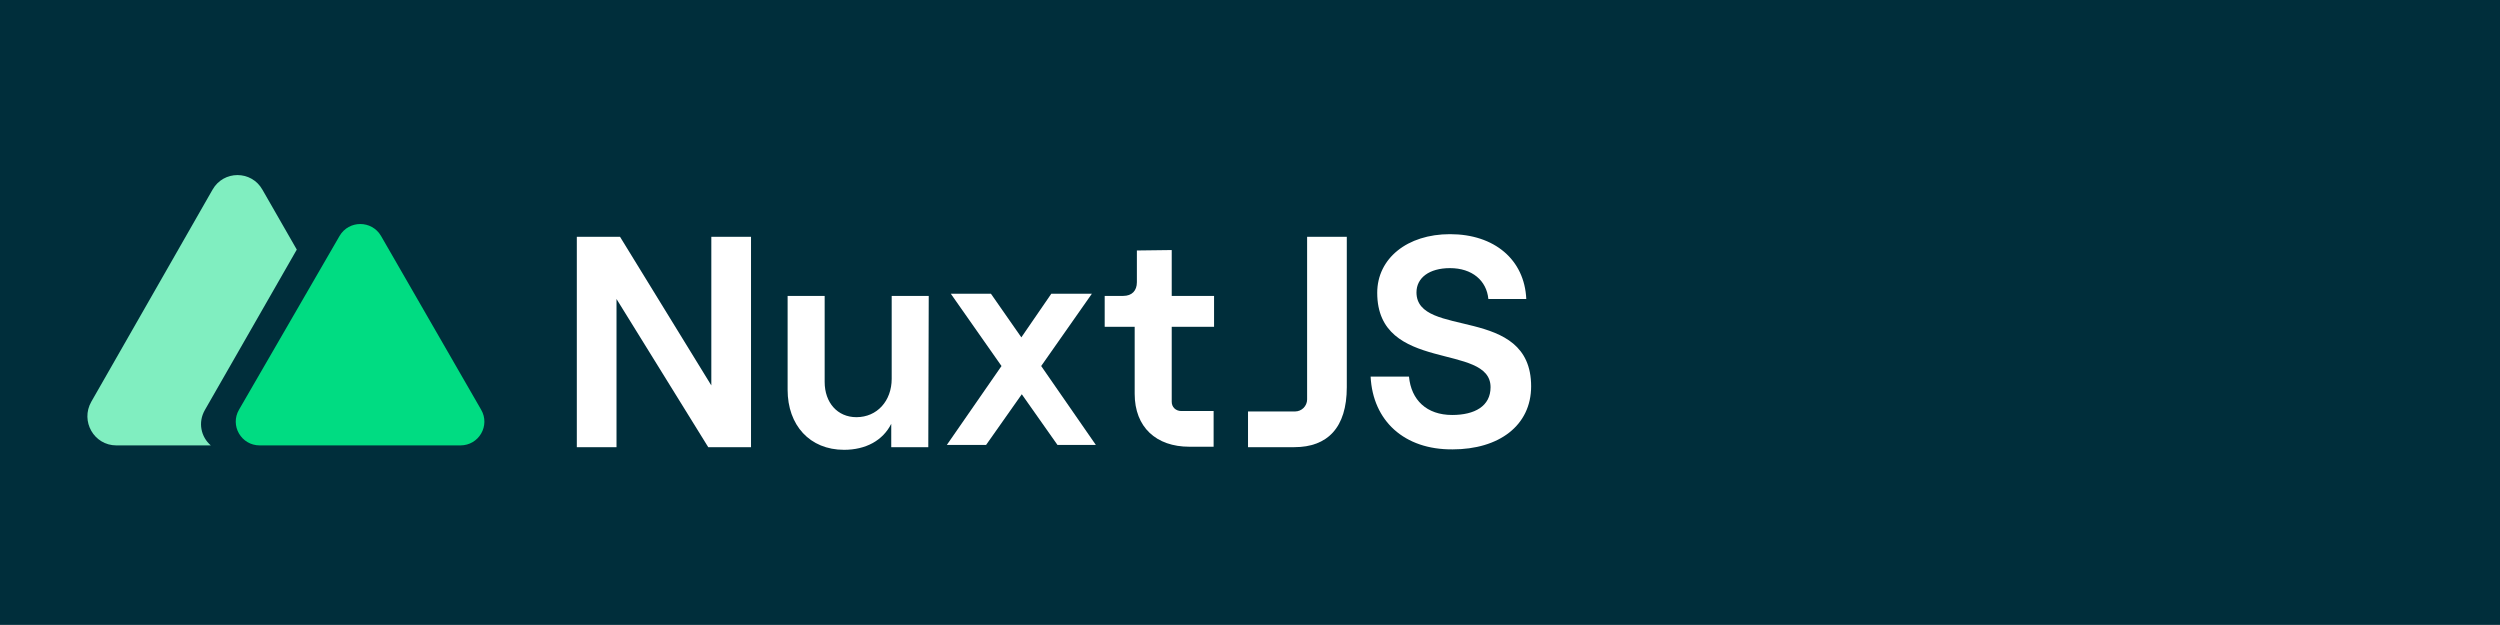
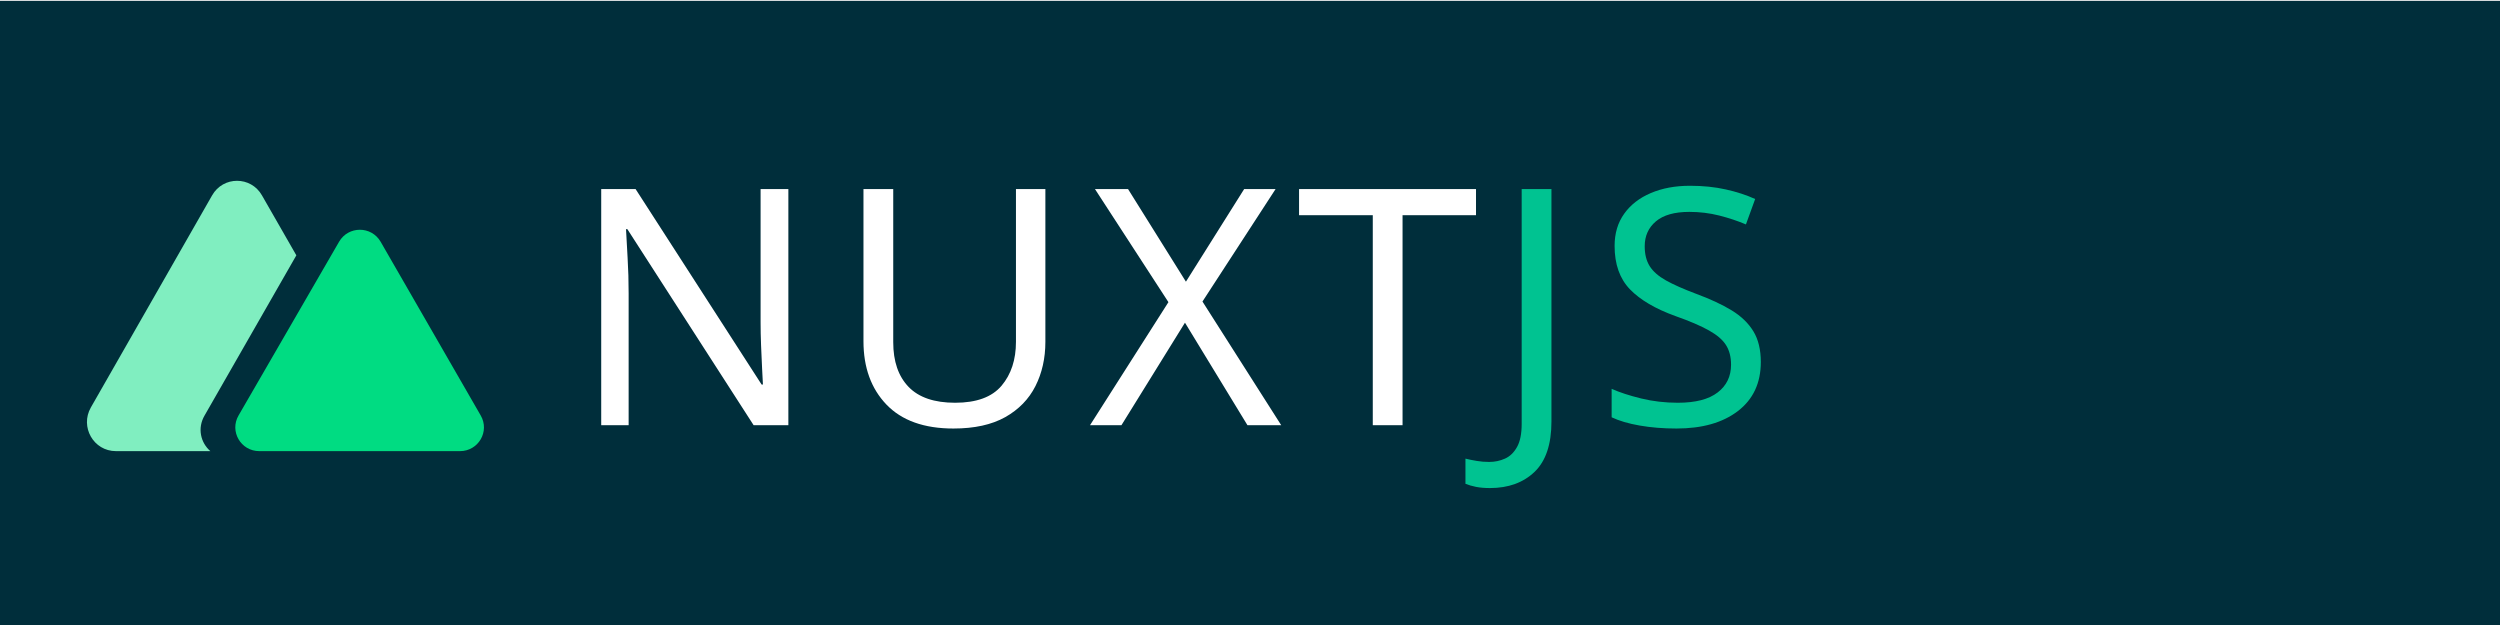
<svg xmlns="http://www.w3.org/2000/svg" version="1.1" id="Capa_1" x="0px" y="0px" viewBox="0 0 566.9 141.7" style="enable-background:new 0 0 566.9 141.7;" xml:space="preserve">
  <style type="text/css">
	.st0{fill:#002E3B;}
	.st1{fill:#FFFFFF;}
- 	.st2{fill-rule:evenodd;clip-rule:evenodd;fill:#80EEC0;}
- 	.st3{fill:#00DC82;}
+ 	.st2{font-family:'Quicksand-Medium';}
+ 	.st3{font-size:75px;}
+ 	.st4{letter-spacing:3;}
+ 	.st5{fill:#00C391;}
+ 	.st6{fill-rule:evenodd;clip-rule:evenodd;fill:#80EEC0;}
+ 	.st7{fill:#00DC82;}
</style>
-   <rect y="0" class="st0" width="566.9" height="141.7" />
+   <rect y="0.2" class="st0" width="566.9" height="141.7" />
  <g>
-     <path class="st1" d="M130.8,53.7h9.8l20.7,33.7V53.7h9v47.7h-9.7l-20.8-33.6v33.6h-9V53.7z" />
-     <path class="st1" d="M210.5,101.4h-8.4v-5.3c-1.9,3.8-5.8,5.9-10.7,5.9c-7.8,0-12.8-5.6-12.8-13.6V67.1h8.4v19.5c0,4.7,2.9,8,7.2,8   c4.7,0,8-3.7,8-8.7V67.1h8.4L210.5,101.4L210.5,101.4z" />
-     <path class="st1" d="M239.8,100.9l-8.1-11.5l-8.1,11.5h-8.9L227.1,83l-11.5-16.4h9.1l6.9,9.9l6.8-9.9h9.2L236.1,83l12.4,17.9H239.8   z" />
-     <path class="st1" d="M265.7,56.7v10.4h9.6v7h-9.6v17c0,0.6,0.2,1.1,0.6,1.5s1,0.6,1.5,0.6h7.4v8.1h-5.5c-7.5,0-12.4-4.4-12.4-12   V74.1h-6.8v-7h4.2c2,0,3.1-1.2,3.1-3.1v-7.2L265.7,56.7L265.7,56.7z" />
-     <path class="st1" d="M296.4,90.6V53.7h9v34.1c0,9.2-4.4,13.6-11.9,13.6H283v-8.1h10.7c0.7,0,1.4-0.3,1.9-0.8S296.4,91.3,296.4,90.6   " />
-     <path class="st1" d="M310.8,85.4h8.7c0.5,5.3,4,8.7,9.8,8.7c5.1,0,8.7-2,8.7-6.3c0-10.2-25.7-3.1-25.7-21.4   c0-7.8,6.8-13.3,16.5-13.3c10.1,0,16.9,5.8,17.3,14.7h-8.6c-0.4-4.2-3.7-7-8.7-7c-4.7,0-7.6,2.2-7.6,5.5c0,10.6,26,2.7,26,21.3   c0,8.9-7.3,14.3-17.8,14.3C318.4,102,311.3,95.4,310.8,85.4" />
-     <path class="st2" d="M59.5,43c-2.5-4.4-8.8-4.4-11.3,0L20.7,91.1c-2.5,4.4,0.6,9.9,5.7,9.9h21.4c-2.2-1.9-3-5.2-1.3-8.1l20.8-36.3   L59.5,43z" />
-     <path class="st3" d="M77,53.5c2.1-3.6,7.3-3.6,9.4,0l22.7,39.4c2.1,3.6-0.5,8.1-4.7,8.1H58.9c-4.2,0-6.8-4.5-4.7-8.1L77,53.5z" />
+     <text transform="matrix(1 0 0 1 129.0501 96.4219)" class="st1 st2 st3 st4">NUXT</text>
+     <text transform="matrix(1 0 0 1 338.1501 96.4219)" class="st5 st2 st3 st4">JS</text>
+   </g>
+   <g>
+     <path class="st6" d="M59.4,44.3c-2.5-4.4-8.8-4.4-11.3,0L20.6,92.4c-2.5,4.4,0.6,9.9,5.7,9.9h21.4c-2.2-1.9-3-5.2-1.3-8.1   l20.8-36.3L59.4,44.3z" />
+     <path class="st7" d="M76.9,54.8c2.1-3.6,7.3-3.6,9.4,0L109,94.2c2.1,3.6-0.5,8.1-4.7,8.1H58.8c-4.2,0-6.8-4.5-4.7-8.1L76.9,54.8z" />
  </g>
</svg>
